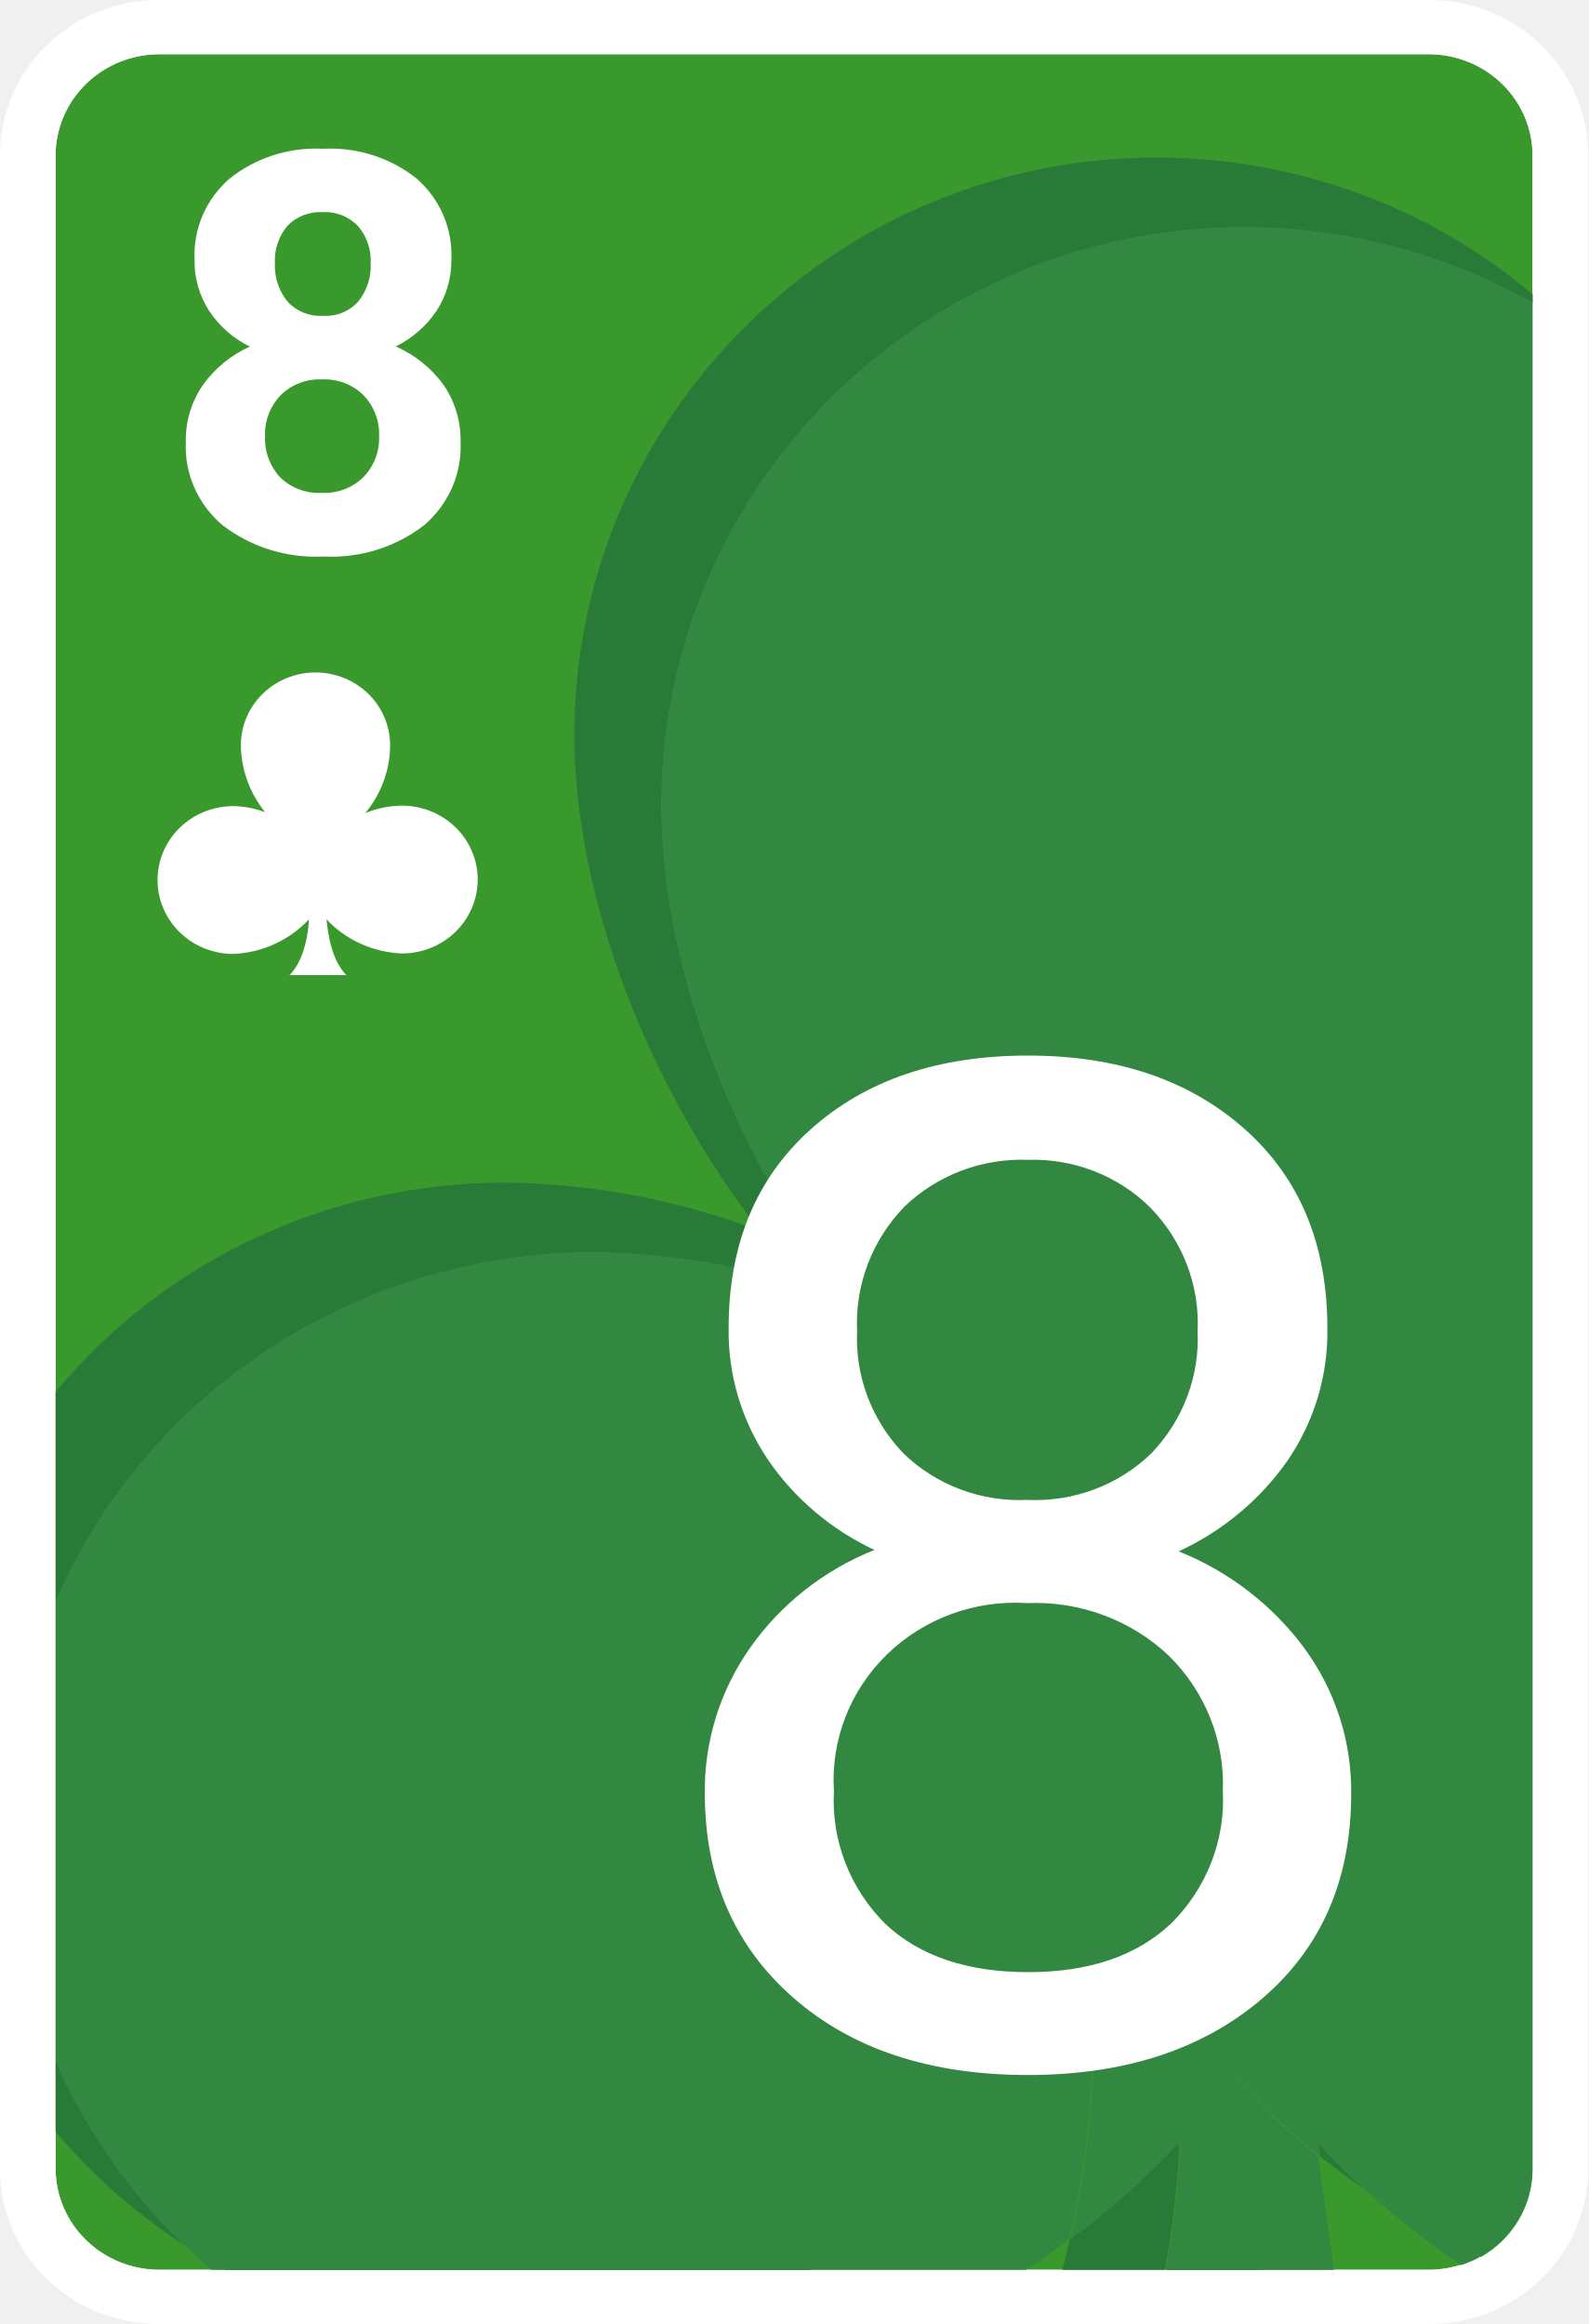
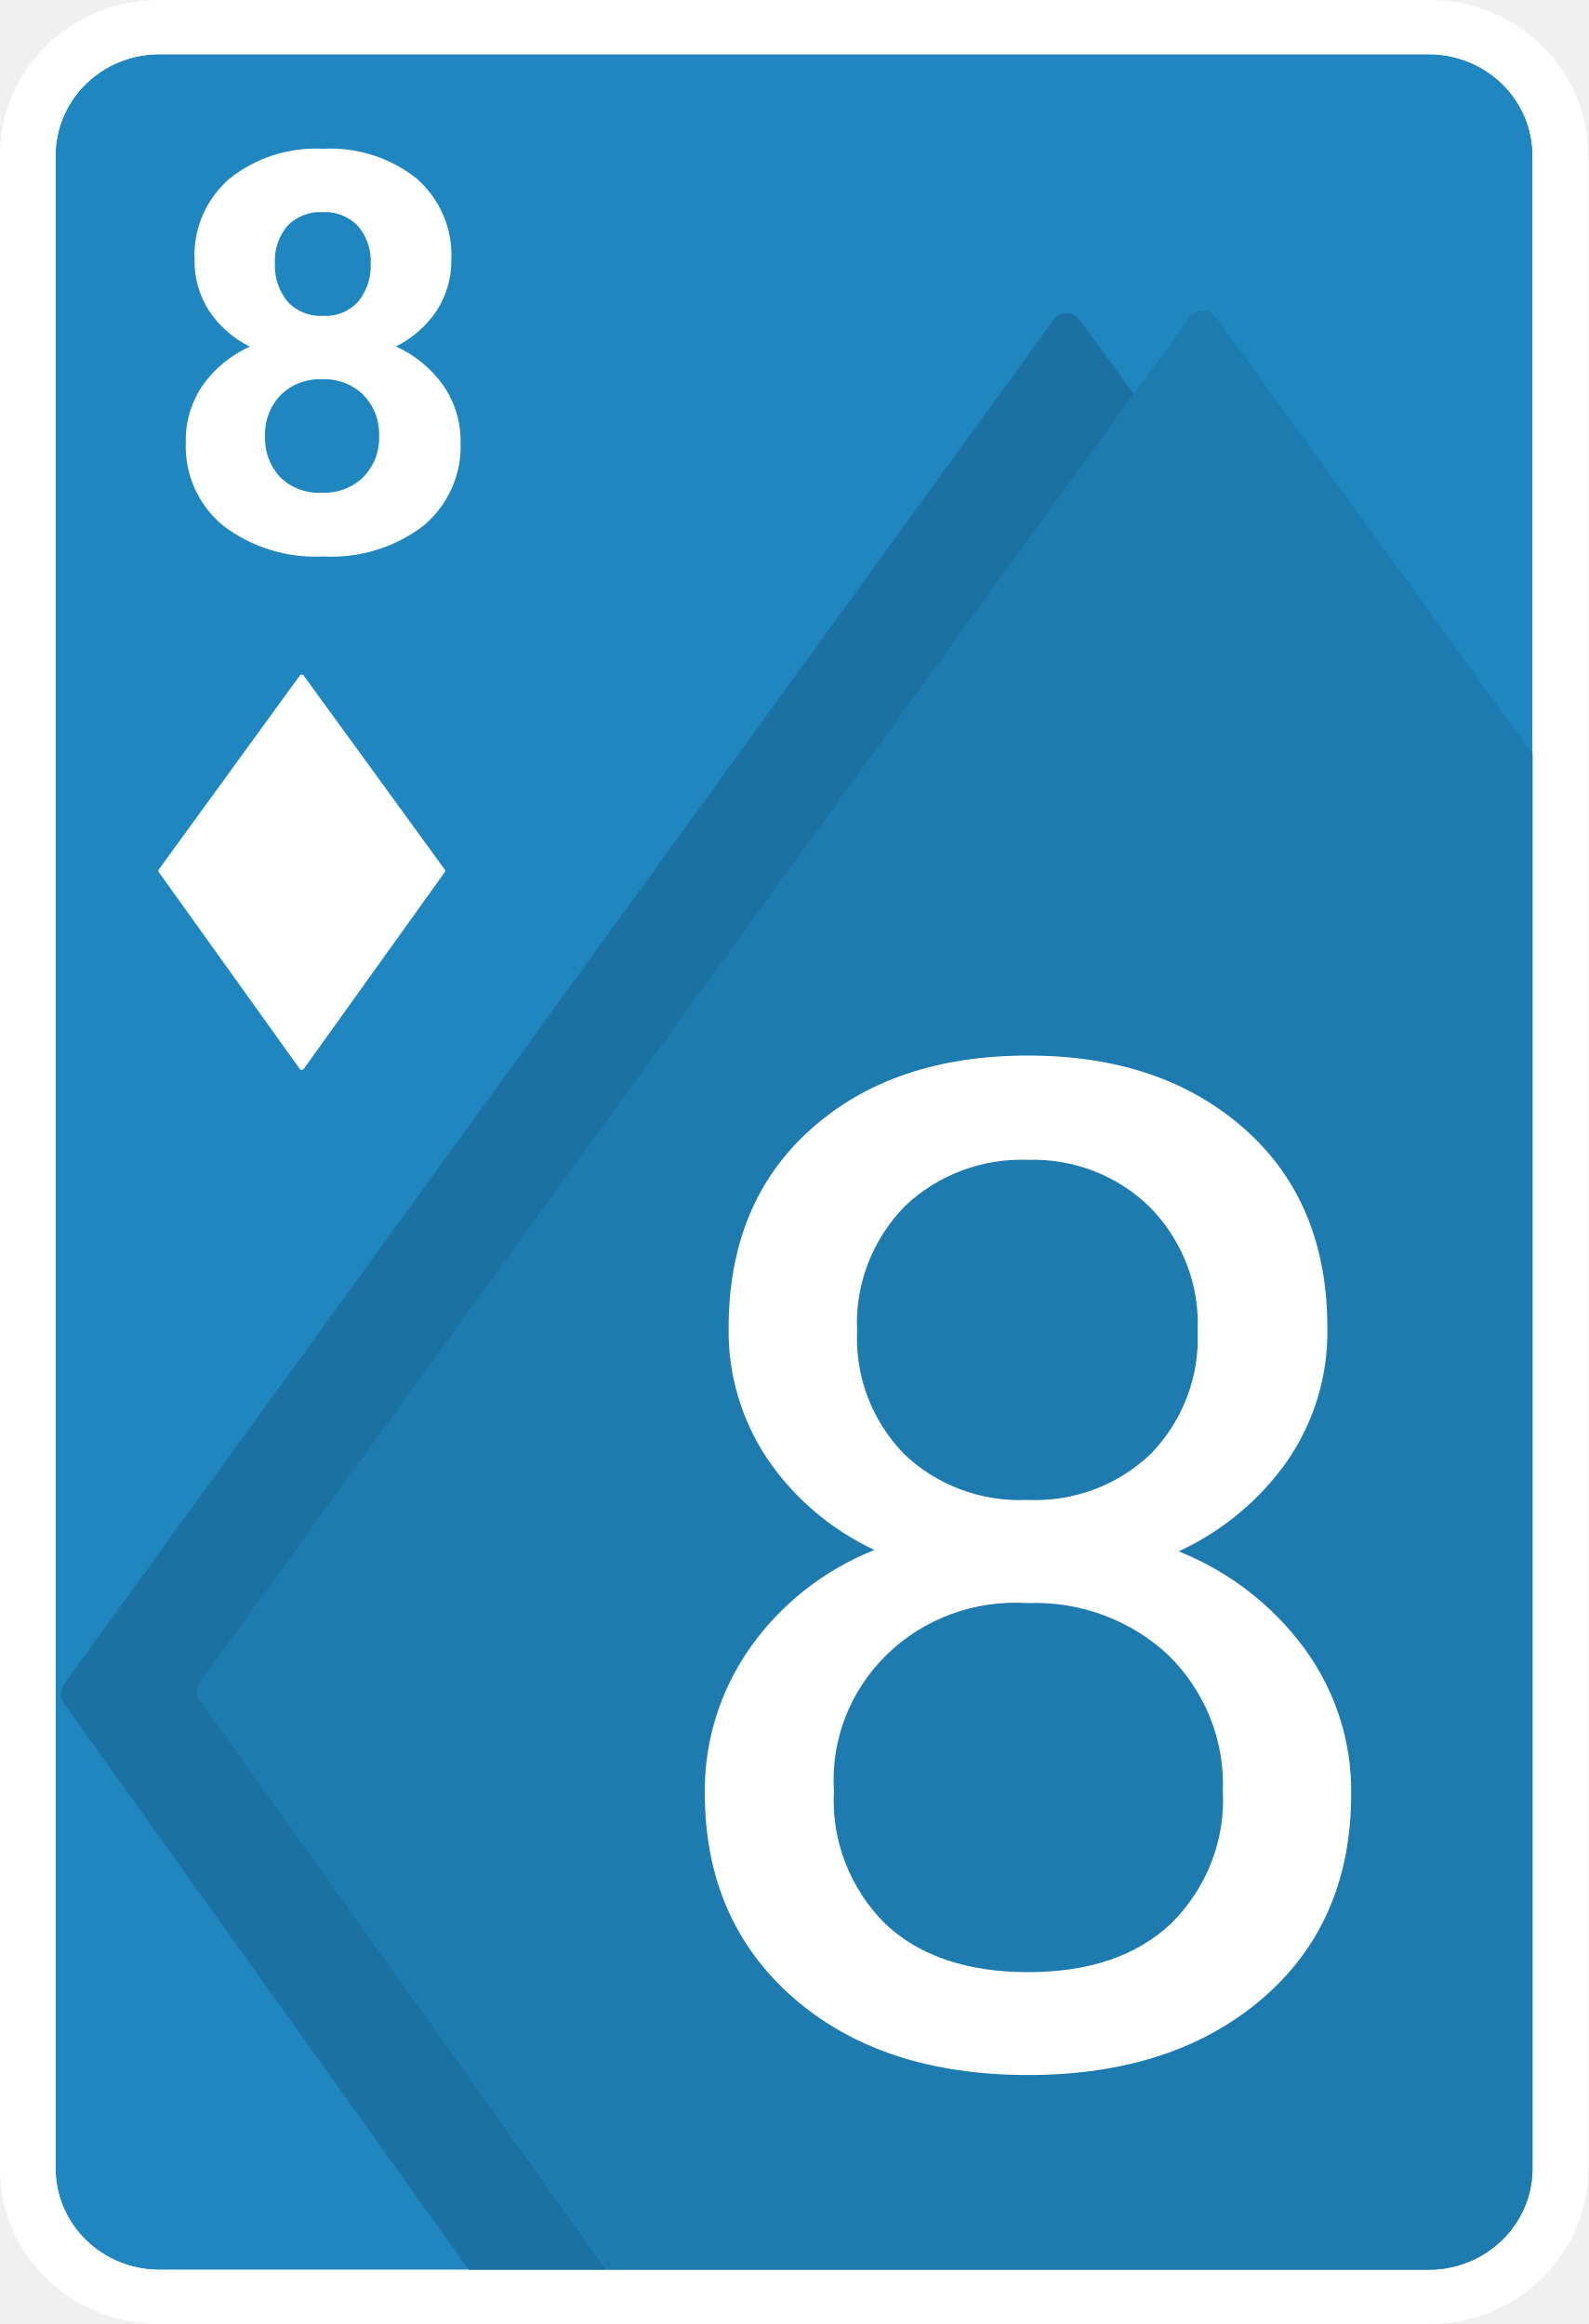
<svg xmlns="http://www.w3.org/2000/svg" width="550" height="805" viewBox="0 0 550 805" fill="none">
-   <g clip-path="url(#clip0_18_469)">
-     <path d="M530.75 751.333C530.692 760.567 526.907 769.407 520.215 775.937C513.523 782.467 504.464 786.16 495 786.217H55C45.536 786.16 36.477 782.467 29.785 775.937C23.093 769.407 19.308 760.567 19.25 751.333V53.666C19.308 44.432 23.093 35.592 29.785 29.062C36.477 22.533 45.536 18.84 55 18.783H495C504.464 18.84 513.523 22.533 520.215 29.062C526.907 35.592 530.692 44.432 530.75 53.666V751.333Z" fill="#3A992C" />
+   <g clip-path="url(#clip0_18_431)">
+     <path d="M530.75 751.333C530.692 760.567 526.907 769.407 520.215 775.937C513.523 782.467 504.464 786.16 495 786.217H55C45.536 786.16 36.477 782.467 29.785 775.937C23.093 769.407 19.308 760.567 19.25 751.333V53.666C19.308 44.432 23.093 35.592 29.785 29.062C36.477 22.533 45.536 18.84 55 18.783H495C504.464 18.84 513.523 22.533 520.215 29.062C526.907 35.592 530.692 44.432 530.75 53.666V751.333Z" fill="#1F86BF" />
    <path d="M495 0H55C40.413 0 26.424 5.654 16.109 15.719C5.795 25.783 0 39.433 0 53.667L0 751.333C0 765.567 5.795 779.217 16.109 789.281C26.424 799.346 40.413 805 55 805H495C509.587 805 523.576 799.346 533.891 789.281C544.205 779.217 550 765.567 550 751.333V53.667C550 39.433 544.205 25.783 533.891 15.719C523.576 5.654 509.587 0 495 0ZM530.75 751.333C530.692 760.568 526.907 769.408 520.215 775.937C513.523 782.467 504.464 786.16 495 786.217H55C45.536 786.16 36.477 782.467 29.785 775.937C23.093 769.408 19.308 760.568 19.25 751.333V53.667C19.308 44.432 23.093 35.592 29.785 29.063C36.477 22.533 45.536 18.84 55 18.783H495C504.464 18.84 513.523 22.533 520.215 29.063C526.907 35.592 530.692 44.432 530.75 53.667V751.333Z" fill="white" />
-     <path d="M198.88 254.004C198.88 311.427 224.895 377.062 263.23 426.435C235.182 415.681 205.364 409.989 175.23 409.637C145.332 409.591 115.803 416.079 88.812 428.626C61.82 441.172 38.051 459.458 19.25 482.141V554.967C34.637 519.147 60.505 488.547 93.618 466.994C126.731 445.441 165.621 433.891 205.425 433.787C235.557 434.161 265.37 439.851 293.425 450.585C254.925 401.212 228.855 335.524 229.075 278.154C229.625 167.064 320.925 78.246 431.805 78.729C466.6 78.854 500.746 87.924 530.805 105.025V101.966C494.89 71.604 449.02 54.794 401.5 54.579C290.62 54.042 199.43 142.914 198.88 254.004ZM370.48 775.536C369.678 779.128 368.816 782.706 367.895 786.27H403.425C406.154 771.552 407.845 756.67 408.485 741.727C396.936 754.139 384.211 765.459 370.48 775.536ZM456.17 741.888C456.642 743.476 456.9 745.118 456.94 746.771C461.89 750.742 467.17 754.553 472.505 758.31C466.785 752.943 461.285 747.576 456.17 741.888ZM63.47 777.468C44.655 759.218 29.638 737.586 19.25 713.766V738.346C31.96 753.437 46.878 766.619 63.525 777.468H63.47Z" fill="#297A38" />
-     <path d="M73.15 786.217H78.21L63.58 777.469L73.15 786.217ZM378.29 717.523C350.865 746.721 317.579 770.103 280.5 786.217H355.19C360.69 782.836 365.475 779.24 370.48 775.483C374.765 756.398 377.359 736.989 378.235 717.47L378.29 717.523ZM426.03 717.738C428.346 740.789 432.13 763.678 437.36 786.27H462L456.5 746.825C445.528 737.959 435.319 728.231 425.975 717.738H426.03ZM506 784.607C508.284 783.857 510.494 782.905 512.6 781.762C498.729 774.944 485.4 767.122 472.725 758.364C483.148 767.889 494.269 776.66 506 784.607Z" fill="#328840" />
-     <path d="M229.075 278.154C229.075 335.578 255.09 401.266 293.425 450.585C265.37 439.852 235.557 434.161 205.425 433.788C165.621 433.891 126.731 445.442 93.618 466.995C60.505 488.548 34.637 519.147 19.25 554.967V713.767C29.642 737.629 44.678 759.299 63.525 777.576C68.255 780.689 73.15 783.641 78.155 786.324H280.5C317.662 770.22 351.026 746.818 378.51 717.577C377.637 737.114 375.043 756.541 370.755 775.644C384.488 765.55 397.213 754.212 408.76 741.781C408.12 756.724 406.429 771.607 403.7 786.324H437.58C432.35 763.731 428.566 740.843 426.25 717.792C435.734 728.302 446.091 738.03 457.215 746.879C457.175 745.225 456.917 743.584 456.445 741.995C461.56 747.684 467.06 753.104 472.945 758.417C485.62 767.176 498.949 774.997 512.82 781.816C518.287 778.717 522.822 774.269 525.97 768.918C529.117 763.567 530.766 757.503 530.75 751.333V105.026C500.691 87.924 466.545 78.854 431.75 78.729C320.87 78.192 229.625 167.064 229.075 278.154Z" fill="#328840" />
-     <path d="M119.955 337.778H100.265C106.7 331.392 106.975 318.458 106.975 318.458C103.636 322.039 99.603 324.94 95.11 326.994C90.617 329.048 85.752 330.214 80.795 330.426C73.837 330.426 67.164 327.729 62.244 322.928C57.324 318.127 54.56 311.616 54.56 304.827C54.56 298.038 57.324 291.526 62.244 286.726C67.164 281.925 73.837 279.228 80.795 279.228C84.559 279.288 88.283 279.996 91.795 281.321C86.728 275.015 83.806 267.322 83.435 259.317C83.274 255.911 83.822 252.508 85.047 249.314C86.272 246.12 88.148 243.201 90.562 240.735C92.976 238.268 95.877 236.305 99.09 234.964C102.304 233.623 105.763 232.931 109.258 232.931C112.753 232.931 116.211 233.623 119.425 234.964C122.638 236.305 125.539 238.268 127.953 240.735C130.367 243.201 132.243 246.12 133.468 249.314C134.693 252.508 135.241 255.911 135.08 259.317C134.78 267.471 131.769 275.308 126.5 281.643C130.521 279.98 134.838 279.105 139.205 279.067C146.163 279.067 152.836 281.764 157.756 286.565C162.676 291.365 165.44 297.877 165.44 304.666C165.44 311.455 162.676 317.966 157.756 322.767C152.836 327.568 146.163 330.265 139.205 330.265C134.255 330.073 129.393 328.926 124.899 326.89C120.406 324.854 116.37 321.97 113.025 318.404C113.3 318.565 113.52 331.284 119.955 337.778ZM156.31 89.892C156.417 96.173 154.639 102.348 151.195 107.655C147.674 112.908 142.799 117.165 137.06 119.999C143.669 122.909 149.365 127.484 153.56 133.254C157.591 139.118 159.665 146.053 159.5 153.111C159.746 158.559 158.725 163.991 156.516 169C154.306 174.01 150.964 178.466 146.74 182.037C136.886 189.598 124.554 193.412 112.035 192.771C99.484 193.404 87.12 189.593 77.22 182.037C72.971 178.493 69.604 174.051 67.374 169.049C65.144 164.046 64.11 158.615 64.35 153.165C64.182 146.082 66.277 139.123 70.345 133.254C74.453 127.544 80.03 122.991 86.515 120.052C80.781 117.232 75.921 112.971 72.435 107.709C69.01 102.396 67.251 96.221 67.375 89.945C67.133 84.71 68.082 79.487 70.156 74.653C72.229 69.818 75.374 65.492 79.365 61.985C88.448 54.676 100.002 50.943 111.76 51.52C123.53 50.897 135.117 54.57 144.265 61.824C148.278 65.34 151.44 69.682 153.523 74.536C155.606 79.39 156.558 84.635 156.31 89.892ZM131.285 151.125C131.394 148.5 130.964 145.879 130.019 143.419C129.075 140.958 127.635 138.706 125.785 136.796C123.919 134.976 121.682 133.557 119.219 132.633C116.755 131.708 114.121 131.299 111.485 131.43C108.868 131.314 106.254 131.731 103.811 132.655C101.368 133.579 99.149 134.989 97.295 136.796C95.436 138.711 93.99 140.971 93.045 143.442C92.1 145.913 91.675 148.544 91.795 151.179C91.563 156.388 93.44 161.477 97.02 165.347C98.914 167.193 101.187 168.626 103.69 169.551C106.193 170.476 108.868 170.872 111.54 170.714C114.167 170.837 116.791 170.424 119.244 169.5C121.697 168.575 123.925 167.161 125.785 165.347C127.629 163.456 129.066 161.222 130.011 158.78C130.956 156.337 131.389 153.734 131.285 151.125ZM128.37 91.234C128.621 86.561 127.071 81.967 124.025 78.353C122.477 76.706 120.574 75.414 118.454 74.57C116.333 73.725 114.047 73.35 111.76 73.47C109.496 73.352 107.233 73.713 105.126 74.528C103.018 75.343 101.116 76.593 99.55 78.192C96.493 81.863 94.944 86.511 95.205 91.234C94.985 96 96.527 100.685 99.55 104.435C101.086 106.118 102.992 107.441 105.125 108.306C107.258 109.17 109.564 109.553 111.87 109.426C114.16 109.556 116.451 109.174 118.567 108.309C120.683 107.444 122.568 106.119 124.08 104.435C127.088 100.68 128.61 95.994 128.37 91.234ZM459.69 460.246C459.951 476.525 455.116 492.495 445.83 506.023C436.361 519.541 423.377 530.358 408.21 537.364C425.721 544.401 440.853 556.098 451.88 571.121C462.54 585.788 468.162 603.373 467.94 621.353C467.94 651.048 457.655 674.698 437.085 692.3C416.515 709.903 389.492 718.722 356.015 718.758C322.172 718.758 295.057 709.813 274.67 691.924C254.283 674.036 244.09 650.422 244.09 621.085C243.893 603.174 249.346 585.637 259.71 570.853C270.371 555.66 285.363 543.849 302.83 536.882C287.84 529.851 275.072 519.005 265.87 505.487C256.798 491.978 252.086 476.126 252.34 459.977C252.34 431.069 261.837 408.117 280.83 391.123C299.823 374.128 324.885 365.631 356.015 365.631C386.962 365.631 411.987 374.128 431.09 391.123C450.193 408.117 459.727 431.158 459.69 460.246ZM423.5 620.387C423.833 611.732 422.341 603.103 419.114 595.034C415.888 586.966 410.997 579.63 404.745 573.482C398.279 567.366 390.604 562.599 382.189 559.471C373.773 556.343 364.793 554.92 355.795 555.289C346.867 554.707 337.915 555.99 329.536 559.052C321.156 562.114 313.542 566.885 307.202 573.046C300.862 579.206 295.942 586.616 292.769 594.78C289.597 602.943 288.245 611.673 288.805 620.387C288.34 628.836 289.678 637.287 292.737 645.204C295.795 653.121 300.505 660.332 306.57 666.379C318.45 677.542 334.95 683.123 356.07 683.123C377.19 683.123 393.69 677.506 405.57 666.272C411.65 660.251 416.383 653.064 419.47 645.165C422.556 637.267 423.928 628.829 423.5 620.387ZM356.015 401.749C348.152 401.454 340.31 402.73 332.971 405.498C325.632 408.267 318.95 412.47 313.335 417.849C307.73 423.595 303.378 430.392 300.542 437.826C297.706 445.261 296.445 453.18 296.835 461.104C296.479 468.851 297.716 476.589 300.475 483.861C303.233 491.134 307.456 497.793 312.895 503.447C318.51 508.888 325.224 513.129 332.609 515.901C339.995 518.672 347.891 519.914 355.795 519.547C363.699 519.914 371.595 518.672 378.981 515.901C386.366 513.129 393.08 508.888 398.695 503.447C404.134 497.793 408.357 491.134 411.115 483.861C413.874 476.589 415.111 468.851 414.755 461.104C415.129 453.23 413.859 445.365 411.023 437.984C408.187 430.604 403.843 423.863 398.255 418.171C392.751 412.746 386.158 408.487 378.89 405.661C371.622 402.836 363.835 401.504 356.015 401.749Z" fill="white" />
+     <path d="M69.3 588.885C68.649 587.981 68.3 586.903 68.3 585.799C68.3 584.694 68.649 583.617 69.3 582.713L392.7 136.528L374 110.983C373.504 110.218 372.818 109.588 372.005 109.152C371.193 108.715 370.28 108.486 369.352 108.486C368.425 108.486 367.512 108.715 366.7 109.152C365.887 109.588 365.201 110.218 364.705 110.983L22 583.572C21.337 584.481 20.98 585.569 20.98 586.684C20.98 587.8 21.337 588.888 22 589.797L162.36 786.217H210.045L69.3 588.885Z" fill="#1B71A1" />
+     <path d="M411.95 110.016L392.7 136.474L530.75 326.83V261.195L421.19 110.016C420.694 109.251 420.008 108.622 419.195 108.185C418.383 107.748 417.47 107.52 416.542 107.52C415.615 107.52 414.702 107.748 413.89 108.185C413.077 108.622 412.391 109.251 411.895 110.016H411.95ZM69.3 582.712C68.649 583.616 68.3 584.694 68.3 585.798C68.3 586.903 68.649 587.98 69.3 588.884L210.32 786.216H495C504.464 786.16 513.523 782.467 520.215 775.937C526.907 769.407 530.692 760.567 530.75 751.333V326.937L392.7 136.528L69.3 582.712Z" fill="#1E7BAF" />
+     <path d="M156.31 89.892C156.417 96.173 154.639 102.348 151.195 107.655C147.695 112.906 142.838 117.163 137.115 119.999C143.618 122.957 149.212 127.528 153.34 133.254C157.448 139.092 159.601 146.03 159.5 153.111C159.745 158.559 158.725 163.991 156.516 169C154.306 174.01 150.964 178.466 146.74 182.037C136.886 189.598 124.554 193.412 112.035 192.771C99.484 193.404 87.12 189.593 77.22 182.037C72.971 178.493 69.604 174.051 67.374 169.049C65.144 164.046 64.11 158.615 64.35 153.165C64.182 146.082 66.277 139.123 70.345 133.254C74.453 127.544 80.03 122.991 86.515 120.052C80.781 117.232 75.921 112.971 72.435 107.709C69.01 102.396 67.251 96.221 67.375 89.945C67.133 84.71 68.082 79.487 70.156 74.653C72.229 69.818 75.374 65.492 79.365 61.985C88.447 54.676 100.002 50.943 111.76 51.52C123.53 50.897 135.117 54.57 144.265 61.824C148.278 65.34 151.44 69.682 153.523 74.536C155.606 79.39 156.558 84.635 156.31 89.892ZM131.285 151.072C131.394 148.446 130.964 145.826 130.019 143.365C129.075 140.904 127.635 138.652 125.785 136.743C123.919 134.922 121.682 133.504 119.218 132.579C116.755 131.655 114.121 131.245 111.485 131.376C108.867 131.26 106.254 131.677 103.811 132.601C101.368 133.525 99.149 134.936 97.295 136.743C95.436 138.657 93.99 140.917 93.045 143.388C92.1 145.859 91.675 148.491 91.795 151.125C91.563 156.334 93.44 161.423 97.02 165.293C98.913 167.139 101.187 168.572 103.69 169.497C106.193 170.422 108.868 170.819 111.54 170.66C114.167 170.784 116.791 170.37 119.244 169.446C121.697 168.522 123.925 167.107 125.785 165.293C127.629 163.402 129.066 161.169 130.011 158.726C130.955 156.283 131.389 153.681 131.285 151.072ZM128.37 91.234C128.621 86.561 127.071 81.967 124.025 78.353C122.477 76.706 120.574 75.414 118.454 74.57C116.333 73.725 114.047 73.35 111.76 73.47C109.496 73.352 107.233 73.713 105.126 74.528C103.018 75.343 101.116 76.593 99.55 78.192C96.493 81.863 94.944 86.511 95.205 91.234C94.985 96 96.527 100.685 99.55 104.435C101.086 106.118 102.992 107.441 105.125 108.306C107.258 109.17 109.564 109.553 111.87 109.426C114.16 109.556 116.451 109.174 118.567 108.309C120.683 107.444 122.568 106.119 124.08 104.435C127.087 100.68 128.61 95.994 128.37 91.234ZM459.69 460.246C459.951 476.525 455.115 492.495 445.83 506.023C436.361 519.541 423.377 530.358 408.21 537.364C425.715 544.387 440.833 556.087 451.825 571.121C462.525 585.771 468.169 603.364 467.94 621.353C467.94 651.048 457.673 674.698 437.14 692.3C416.607 709.903 389.583 718.722 356.07 718.758C322.227 718.758 295.093 709.813 274.67 691.924C254.283 674.036 244.09 650.422 244.09 621.085C243.893 603.174 249.346 585.637 259.71 570.853C270.371 555.66 285.362 543.849 302.83 536.882C287.84 529.851 275.072 519.005 265.87 505.487C256.798 491.978 252.085 476.126 252.34 459.977C252.34 431.069 261.837 408.117 280.83 391.123C299.823 374.128 324.885 365.631 356.015 365.631C386.925 365.631 411.95 374.128 431.09 391.123C450.23 408.117 459.763 431.158 459.69 460.246ZM423.5 620.387C423.828 611.725 422.333 603.089 419.107 595.012C415.881 586.936 410.993 579.59 404.745 573.429C398.267 567.332 390.589 562.582 382.175 559.464C373.761 556.346 364.787 554.926 355.795 555.289C346.867 554.707 337.915 555.99 329.535 559.052C321.156 562.114 313.542 566.885 307.202 573.046C300.862 579.206 295.942 586.616 292.769 594.78C289.597 602.943 288.245 611.673 288.805 620.387C288.34 628.836 289.678 637.287 292.736 645.204C295.795 653.121 300.505 660.332 306.57 666.379C318.45 677.542 334.95 683.123 356.07 683.123C377.19 683.123 393.69 677.506 405.57 666.272C411.658 660.257 416.397 653.07 419.484 645.171C422.571 637.271 423.938 628.831 423.5 620.387ZM356.015 401.749C348.152 401.454 340.31 402.73 332.971 405.498C325.632 408.267 318.95 412.47 313.335 417.849C307.725 423.592 303.369 430.387 300.533 437.823C297.696 445.259 296.438 453.18 296.835 461.104C296.482 468.851 297.721 476.588 300.479 483.86C303.237 491.132 307.459 497.791 312.895 503.447C318.51 508.888 325.224 513.129 332.609 515.901C339.995 518.672 347.891 519.914 355.795 519.547C363.699 519.914 371.595 518.672 378.981 515.901C386.366 513.129 393.08 508.888 398.695 503.447C404.131 497.791 408.353 491.132 411.111 483.86C413.869 476.588 415.108 468.851 414.755 461.104C415.129 453.23 413.859 445.365 411.023 437.984C408.186 430.604 403.843 423.863 398.255 418.171C392.751 412.746 386.158 408.487 378.89 405.661C371.622 402.836 363.835 401.504 356.015 401.749ZM154 301.177L105.16 233.987C105.083 233.887 104.983 233.806 104.869 233.75C104.754 233.694 104.628 233.665 104.5 233.665C104.372 233.665 104.246 233.694 104.131 233.75C104.016 233.806 103.917 233.887 103.84 233.987L55 301.177C54.897 301.308 54.842 301.469 54.842 301.634C54.842 301.799 54.897 301.959 55 302.09L103.84 370.3C103.917 370.4 104.016 370.481 104.131 370.537C104.246 370.593 104.372 370.622 104.5 370.622C104.628 370.622 104.754 370.593 104.869 370.537C104.983 370.481 105.083 370.4 105.16 370.3L154 302.143C154.103 302.012 154.158 301.852 154.158 301.687C154.158 301.522 154.103 301.362 154 301.231V301.177Z" fill="white" />
  </g>
  <defs>
-     <clipPath id="clip0_18_469">
+     <clipPath id="clip0_18_431">
      <rect width="550" height="805" fill="white" />
    </clipPath>
  </defs>
</svg>
